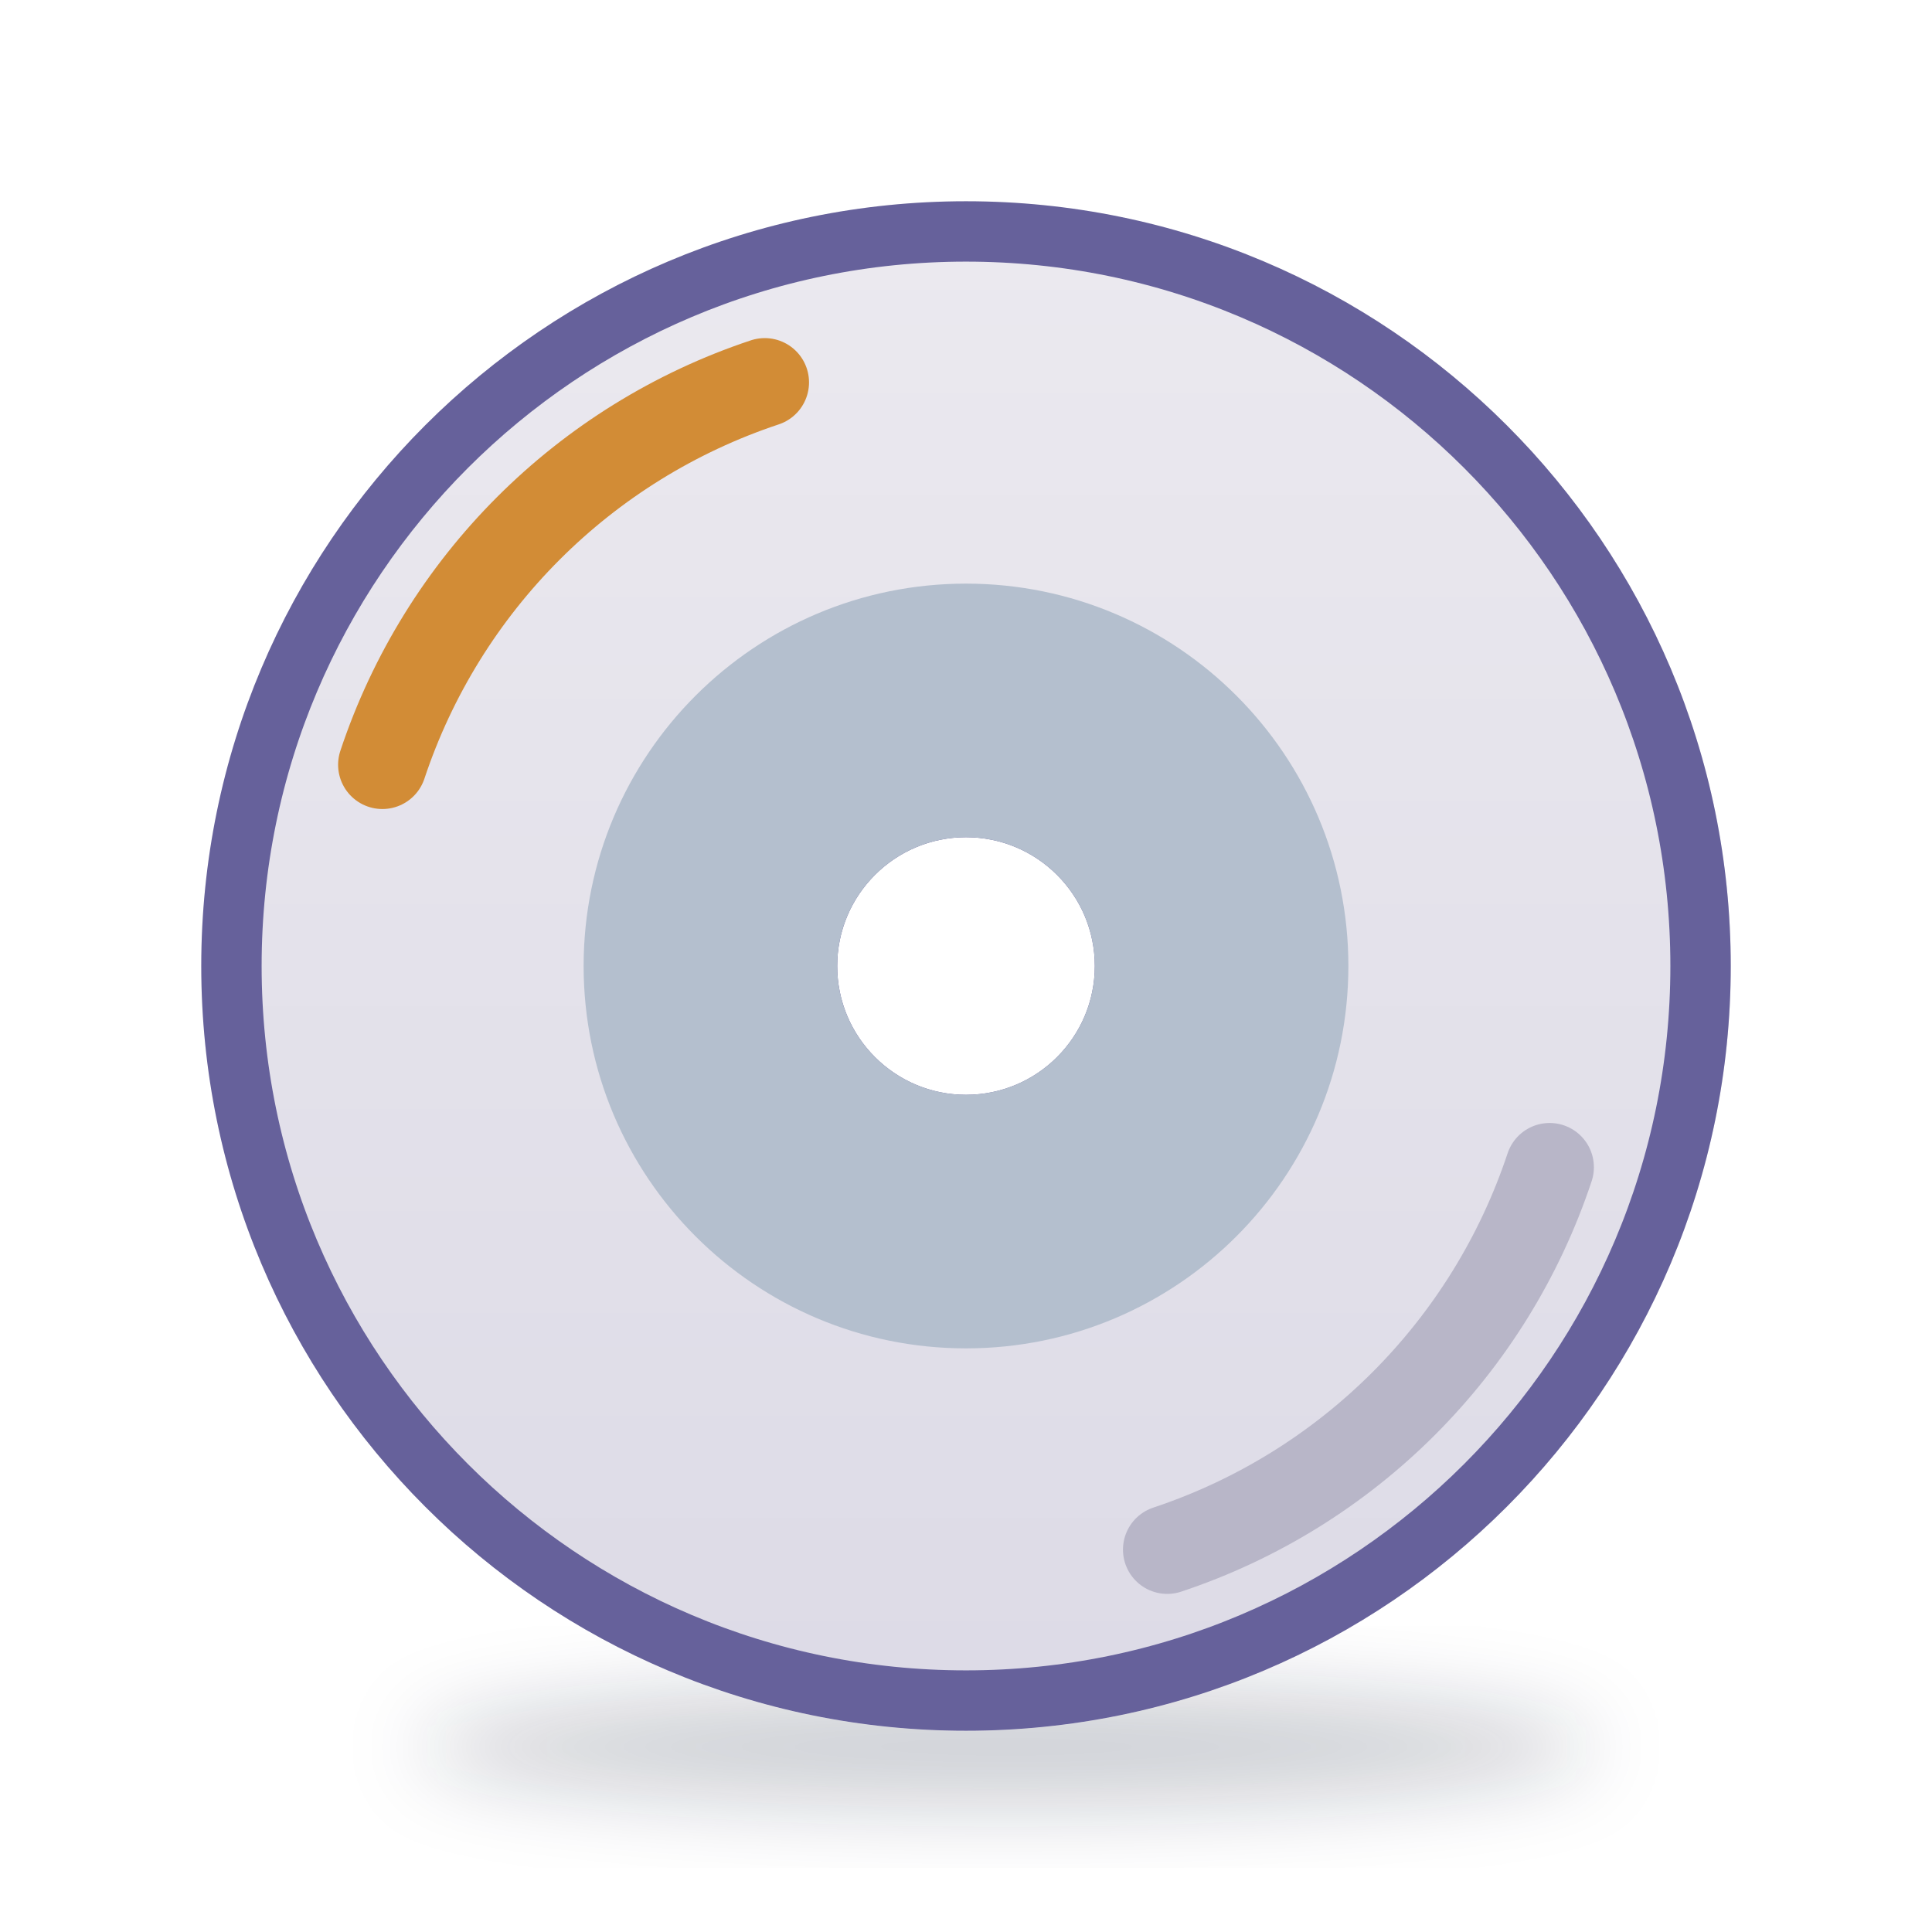
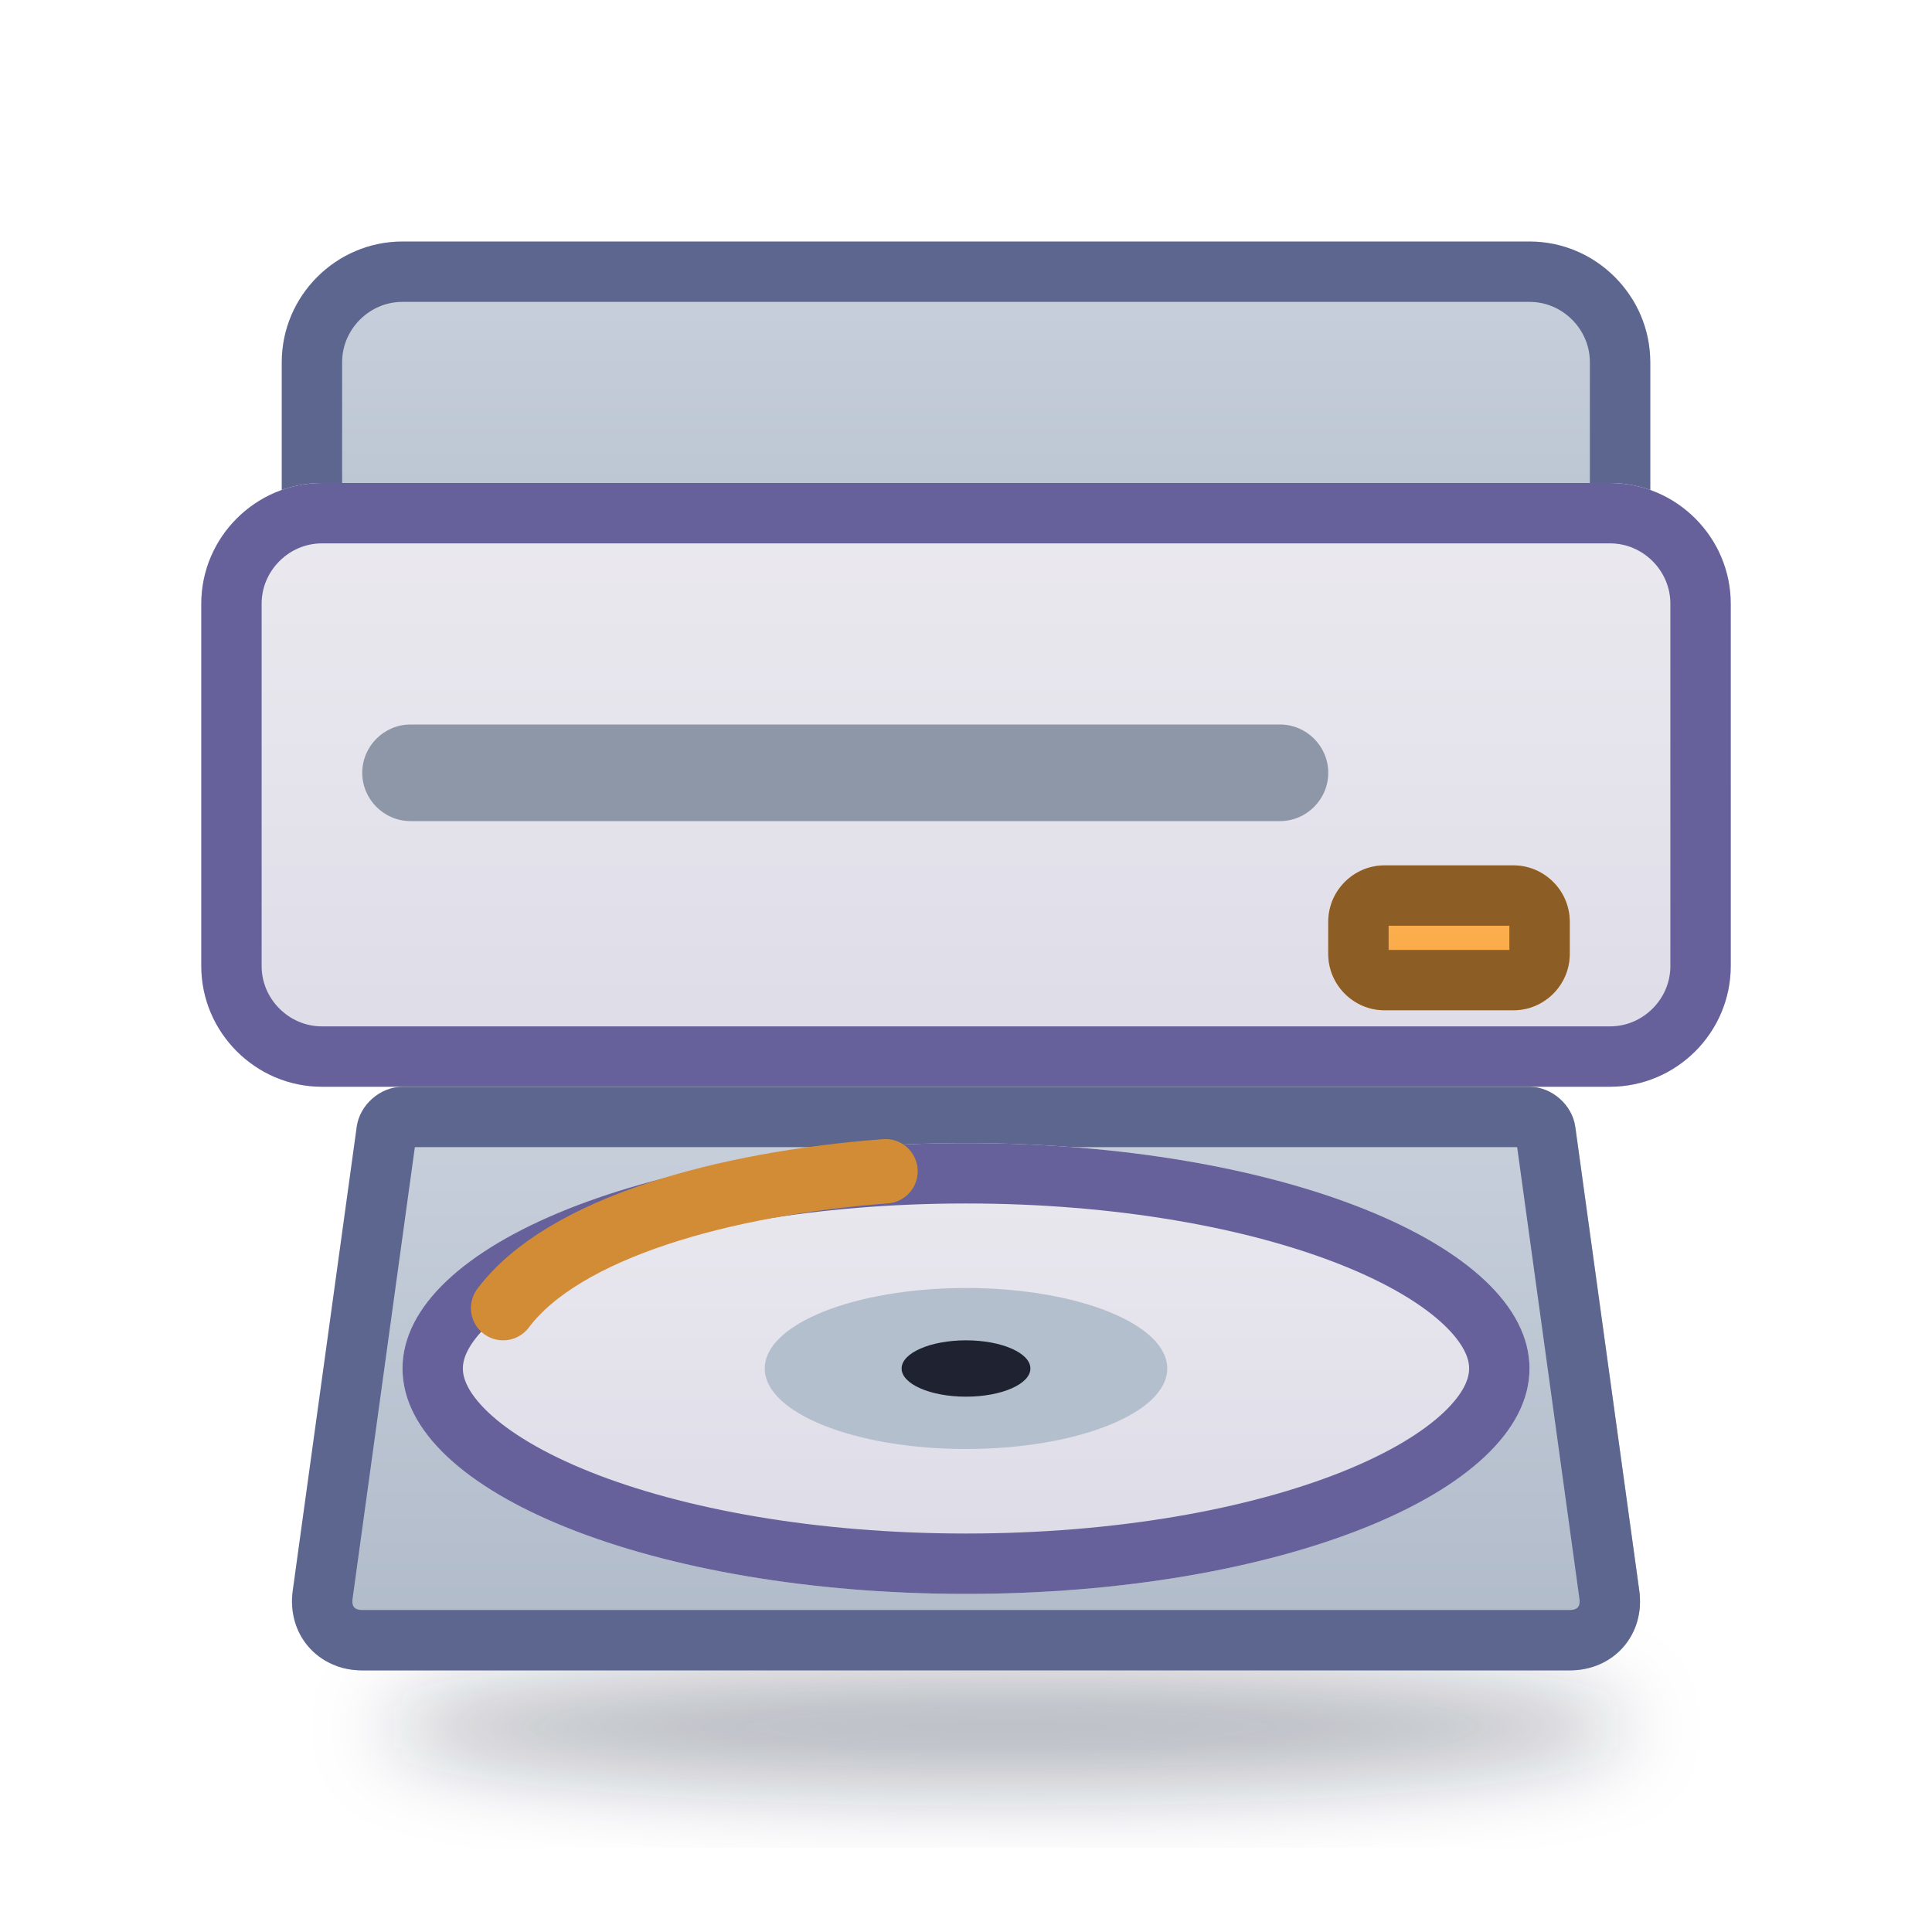
<svg xmlns="http://www.w3.org/2000/svg" viewBox="0 0 48 48" width="48" height="48">
  <defs>
    <filter id="al-cd-48-b1" x="-50%" y="-50%" width="200%" height="200%">
      <feGaussianBlur stdDeviation="1" />
    </filter>
+     <linearGradient id="al-cd-48-gc7cfdbadb8c7" x1="0" y1="0" x2="0" y2="1">
+       <stop offset="0" stop-color="#c7cfdb" />
+       <stop offset="1" stop-color="#adb8c7" />
+     </linearGradient>
+     <clipPath id="al-cd-48-c1">
+       <path d="M7 9 C7 7.35 8.35 6 10 6 L38 6 C39.65 6 41 7.35 41 9 L41 16 C41 17.65 39.65 19 38 19 L10 19 C8.35 19 7 17.65 7 16 Z" clip-rule="evenodd" />
+     </clipPath>
    <linearGradient id="al-cd-48-gebe9efdcdae6" x1="0" y1="0" x2="0" y2="1">
      <stop offset="0" stop-color="#ebe9ef" />
      <stop offset="1" stop-color="#dcdae6" />
    </linearGradient>
-     <clipPath id="al-cd-48-c1">
-       <path d="M5 24 a19 19 0 1 0 38 0 a19 19 0 1 0 -38 0 Z M20.8 24 a3.2 3.2 0 1 0 6.4 0 a3.2 3.2 0 1 0 -6.4 0 Z" clip-rule="evenodd" />
+     <clipPath id="al-cd-48-c2">
+       <path d="M5 15 C5 13.35 6.35 12 8 12 L40 12 C41.65 12 43 13.35 43 15 L43 24 C43 25.65 41.65 27 40 27 L8 27 C6.35 27 5 25.65 5 24 Z" clip-rule="evenodd" />
+     </clipPath>
+     <linearGradient id="al-cd-48-gffb55af7a53e" x1="0" y1="0" x2="0" y2="1">
+       <stop offset="0" stop-color="#ffb55a" />
+       <stop offset="1" stop-color="#f7a53e" />
+     </linearGradient>
+     <clipPath id="al-cd-48-c3">
+       <path d="M33 22.9 C33 22.13 33.63 21.5 34.4 21.5 L37.6 21.5 C38.37 21.5 39 22.13 39 22.9 L39 23.7 C39 24.47 38.37 25.1 37.6 25.1 L34.4 25.1 C33.63 25.1 33 24.47 33 23.7 Z" clip-rule="evenodd" />
+     </clipPath>
+     <clipPath id="al-cd-48-c4">
+       <path d="M8.863 27.991 C8.939 27.446 9.45 27 10 27 L38 27 C38.55 27 39.061 27.446 39.137 27.991 L40.727 39.519 C40.877 40.608 40.1 41.5 39 41.5 L9 41.5 C7.9 41.5 7.123 40.608 7.273 39.519 Z" clip-rule="evenodd" />
+     </clipPath>
+     <clipPath id="al-cd-48-c5">
+       <path d="M10 34 a14 5.6 0 1 0 28 0 a14 5.6 0 1 0 -28 0 Z" clip-rule="evenodd" />
    </clipPath>
  </defs>
-   <ellipse cx="25" cy="43.4" rx="14.62" ry="1.5" fill="#0a1230" opacity="0.2" filter="url(#al-cd-48-b1)" />
-   <path d="M5 24 a19 19 0 1 0 38 0 a19 19 0 1 0 -38 0 Z M20.8 24 a3.2 3.2 0 1 0 6.4 0 a3.2 3.2 0 1 0 -6.4 0 Z" fill="#fbfaf6" fill-rule="evenodd" />
+   <ellipse cx="25" cy="42.9" rx="15.48" ry="1.5" fill="#0a1230" opacity="0.3" filter="url(#al-cd-48-b1)" />
+   <path d="M7 9 C7 7.35 8.35 6 10 6 L38 6 C39.65 6 41 7.35 41 9 L41 16 C41 17.65 39.65 19 38 19 L10 19 C8.35 19 7 17.65 7 16 Z" fill="#f4f4f8" fill-rule="evenodd" />
  <g clip-path="url(#al-cd-48-c1)">
-     <path d="M5 24 a19 19 0 1 0 38 0 a19 19 0 1 0 -38 0 Z M20.8 24 a3.2 3.2 0 1 0 6.4 0 a3.2 3.2 0 1 0 -6.4 0 Z" fill="url(#al-cd-48-gebe9efdcdae6)" fill-rule="evenodd" transform="translate(1 1)" />
+     <path d="M7 9 C7 7.35 8.35 6 10 6 L38 6 C39.65 6 41 7.35 41 9 L41 16 C41 17.65 39.65 19 38 19 L10 19 C8.35 19 7 17.65 7 16 Z" fill="url(#al-cd-48-gc7cfdbadb8c7)" fill-rule="evenodd" transform="translate(1 1)" />
  </g>
  <g clip-path="url(#al-cd-48-c1)">
-     <path d="M5 24 a19 19 0 1 0 38 0 a19 19 0 1 0 -38 0 Z M20.8 24 a3.2 3.2 0 1 0 6.4 0 a3.2 3.2 0 1 0 -6.4 0 Z" fill="none" stroke="#66619b" stroke-width="3" stroke-opacity="1" />
+     <path d="M7 9 C7 7.35 8.35 6 10 6 L38 6 C39.65 6 41 7.35 41 9 L41 16 C41 17.65 39.65 19 38 19 L10 19 C8.35 19 7 17.65 7 16 Z" fill="none" stroke="#5d668f" stroke-width="3" stroke-opacity="1" />
  </g>
-   <path d="M14.5 24 a9.5 9.5 0 1 0 19 0 a9.5 9.5 0 1 0 -19 0 Z M20.8 24 a3.2 3.2 0 1 0 6.4 0 a3.2 3.2 0 1 0 -6.4 0 Z" fill="#b4bfce" fill-rule="evenodd" />
-   <path d="M9.5 19 A15 15 0 0 1 19 9.5" fill="none" stroke="#d28c36" stroke-width="2.2" stroke-linecap="round" stroke-linejoin="round" />
-   <path d="M38.5 29 A15 15 0 0 1 29 38.5" fill="none" stroke="#b8b6c8" stroke-width="2.2" stroke-linecap="round" stroke-linejoin="round" />
+   <path d="M5 15 C5 13.35 6.35 12 8 12 L40 12 C41.65 12 43 13.35 43 15 L43 24 C43 25.65 41.65 27 40 27 L8 27 C6.35 27 5 25.65 5 24 Z" fill="#fbfaf6" fill-rule="evenodd" />
+   <g clip-path="url(#al-cd-48-c2)">
+     <path d="M5 15 C5 13.35 6.35 12 8 12 L40 12 C41.65 12 43 13.35 43 15 L43 24 C43 25.65 41.65 27 40 27 L8 27 C6.35 27 5 25.65 5 24 Z" fill="url(#al-cd-48-gebe9efdcdae6)" fill-rule="evenodd" transform="translate(1 1)" />
+   </g>
+   <g clip-path="url(#al-cd-48-c2)">
+     <path d="M5 15 C5 13.35 6.35 12 8 12 L40 12 C41.65 12 43 13.35 43 15 L43 24 C43 25.65 41.65 27 40 27 L8 27 C6.35 27 5 25.65 5 24 Z" fill="none" stroke="#66619b" stroke-width="3" stroke-opacity="1" />
+   </g>
+   <path d="M9 19.2 C9 18.54 9.54 18 10.2 18 L31.8 18 C32.46 18 33 18.54 33 19.2 L33 19.2 C33 19.86 32.46 20.4 31.8 20.4 L10.2 20.4 C9.54 20.4 9 19.86 9 19.2 Z" fill="#8d97a8" fill-rule="evenodd" />
+   <path d="M33 22.9 C33 22.13 33.63 21.5 34.4 21.5 L37.6 21.5 C38.37 21.5 39 22.13 39 22.9 L39 23.7 C39 24.47 38.37 25.1 37.6 25.1 L34.4 25.1 C33.63 25.1 33 24.47 33 23.7 Z" fill="url(#al-cd-48-gffb55af7a53e)" fill-rule="evenodd" />
+   <g clip-path="url(#al-cd-48-c3)">
+     <path d="M33 22.9 C33 22.13 33.63 21.5 34.4 21.5 L37.6 21.5 C38.37 21.5 39 22.13 39 22.9 L39 23.7 C39 24.47 38.37 25.1 37.6 25.1 L34.4 25.1 C33.63 25.1 33 24.47 33 23.7 Z" fill="none" stroke="#8c5e26" stroke-width="3" stroke-opacity="1" />
+   </g>
+   <path d="M8.863 27.991 C8.939 27.446 9.45 27 10 27 L38 27 C38.55 27 39.061 27.446 39.137 27.991 L40.727 39.519 C40.877 40.608 40.1 41.5 39 41.5 L9 41.5 C7.9 41.5 7.123 40.608 7.273 39.519 Z" fill="#f4f4f8" fill-rule="evenodd" />
+   <g clip-path="url(#al-cd-48-c4)">
+     <path d="M8.863 27.991 C8.939 27.446 9.45 27 10 27 L38 27 C38.55 27 39.061 27.446 39.137 27.991 L40.727 39.519 C40.877 40.608 40.1 41.5 39 41.5 L9 41.5 C7.9 41.5 7.123 40.608 7.273 39.519 Z" fill="url(#al-cd-48-gc7cfdbadb8c7)" fill-rule="evenodd" transform="translate(1 1)" />
+   </g>
+   <g clip-path="url(#al-cd-48-c4)">
+     <path d="M8.863 27.991 C8.939 27.446 9.45 27 10 27 L38 27 C38.55 27 39.061 27.446 39.137 27.991 L40.727 39.519 C40.877 40.608 40.1 41.5 39 41.5 L9 41.5 C7.9 41.5 7.123 40.608 7.273 39.519 Z" fill="none" stroke="#5d668f" stroke-width="3" stroke-opacity="1" />
+   </g>
+   <path d="M10 34 a14 5.6 0 1 0 28 0 a14 5.6 0 1 0 -28 0 Z" fill="url(#al-cd-48-gebe9efdcdae6)" fill-rule="evenodd" />
+   <g clip-path="url(#al-cd-48-c5)">
+     <path d="M10 34 a14 5.6 0 1 0 28 0 a14 5.6 0 1 0 -28 0 Z" fill="none" stroke="#66619b" stroke-width="3" stroke-opacity="1" />
+   </g>
+   <path d="M19 34 a5 2 0 1 0 10 0 a5 2 0 1 0 -10 0 Z" fill="#b4bfce" fill-rule="evenodd" />
+   <path d="M22.4 34 a1.6 0.7 0 1 0 3.2 0 a1.6 0.7 0 1 0 -3.2 0 Z" fill="#1f2230" fill-rule="evenodd" />
+   <path d="M12.5 32.5 C14 30.5 18 29.4 22 29.1" fill="none" stroke="#d28c36" stroke-width="1.6" stroke-linecap="round" stroke-linejoin="round" />
</svg>
